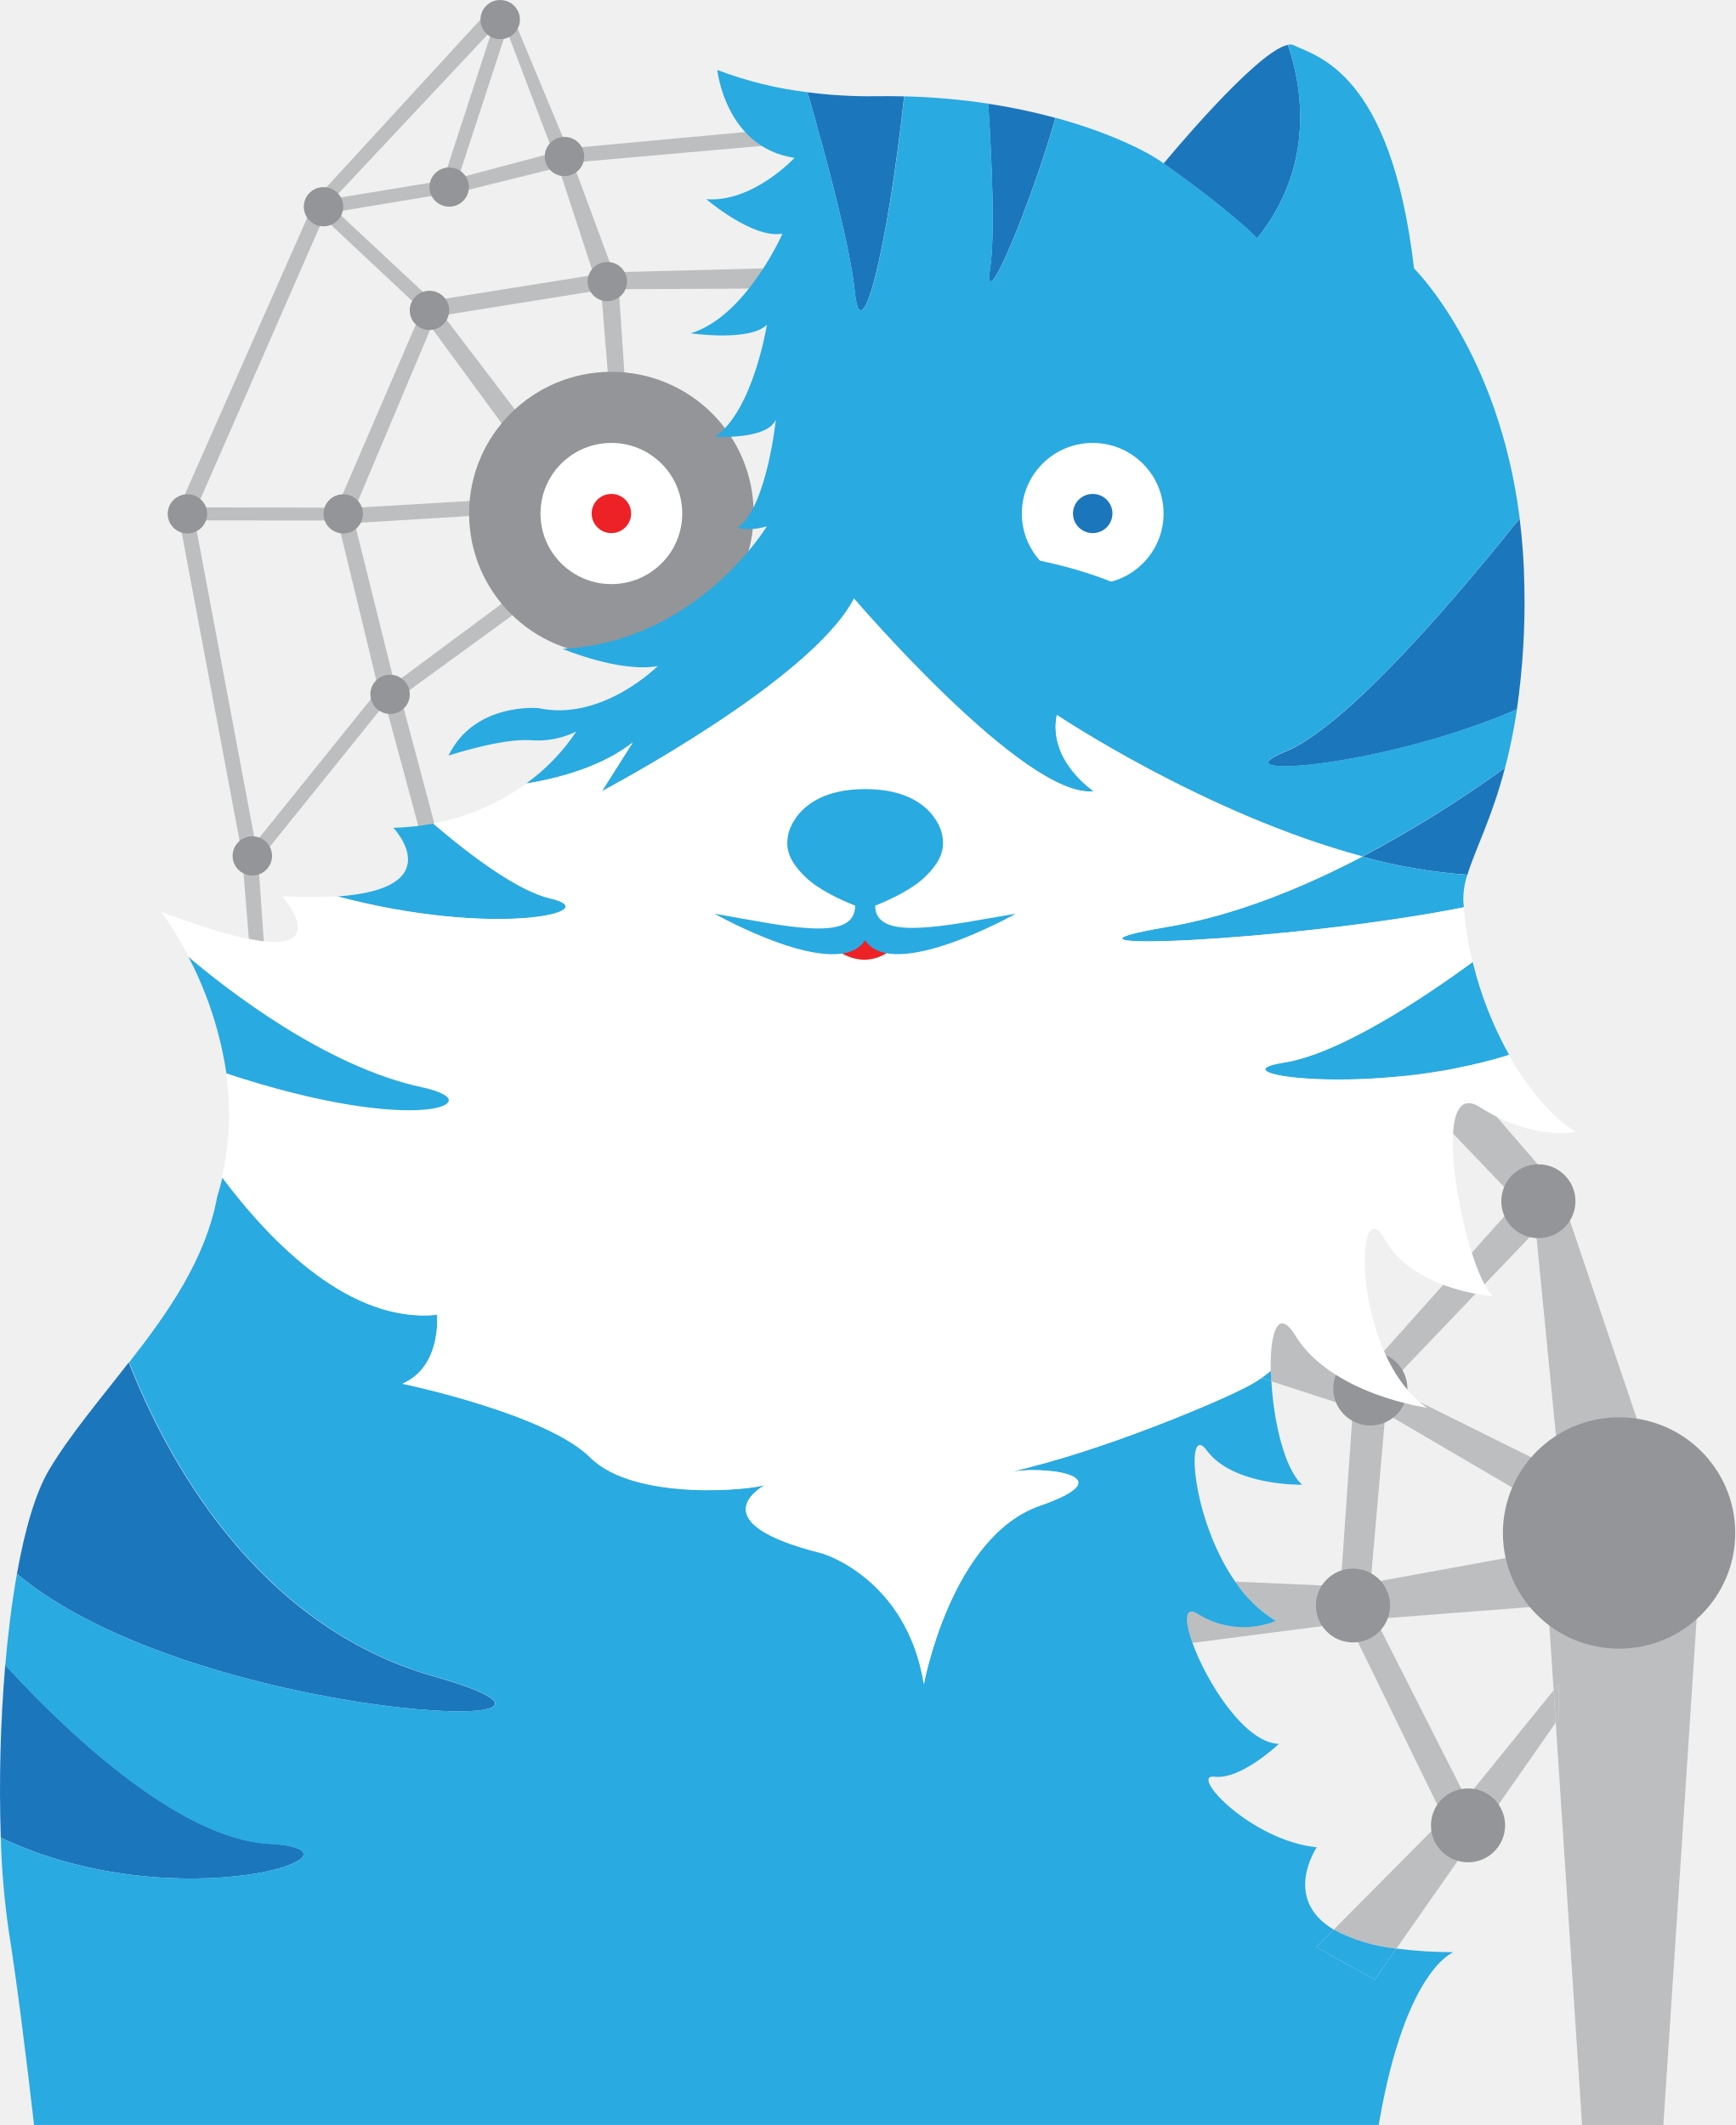
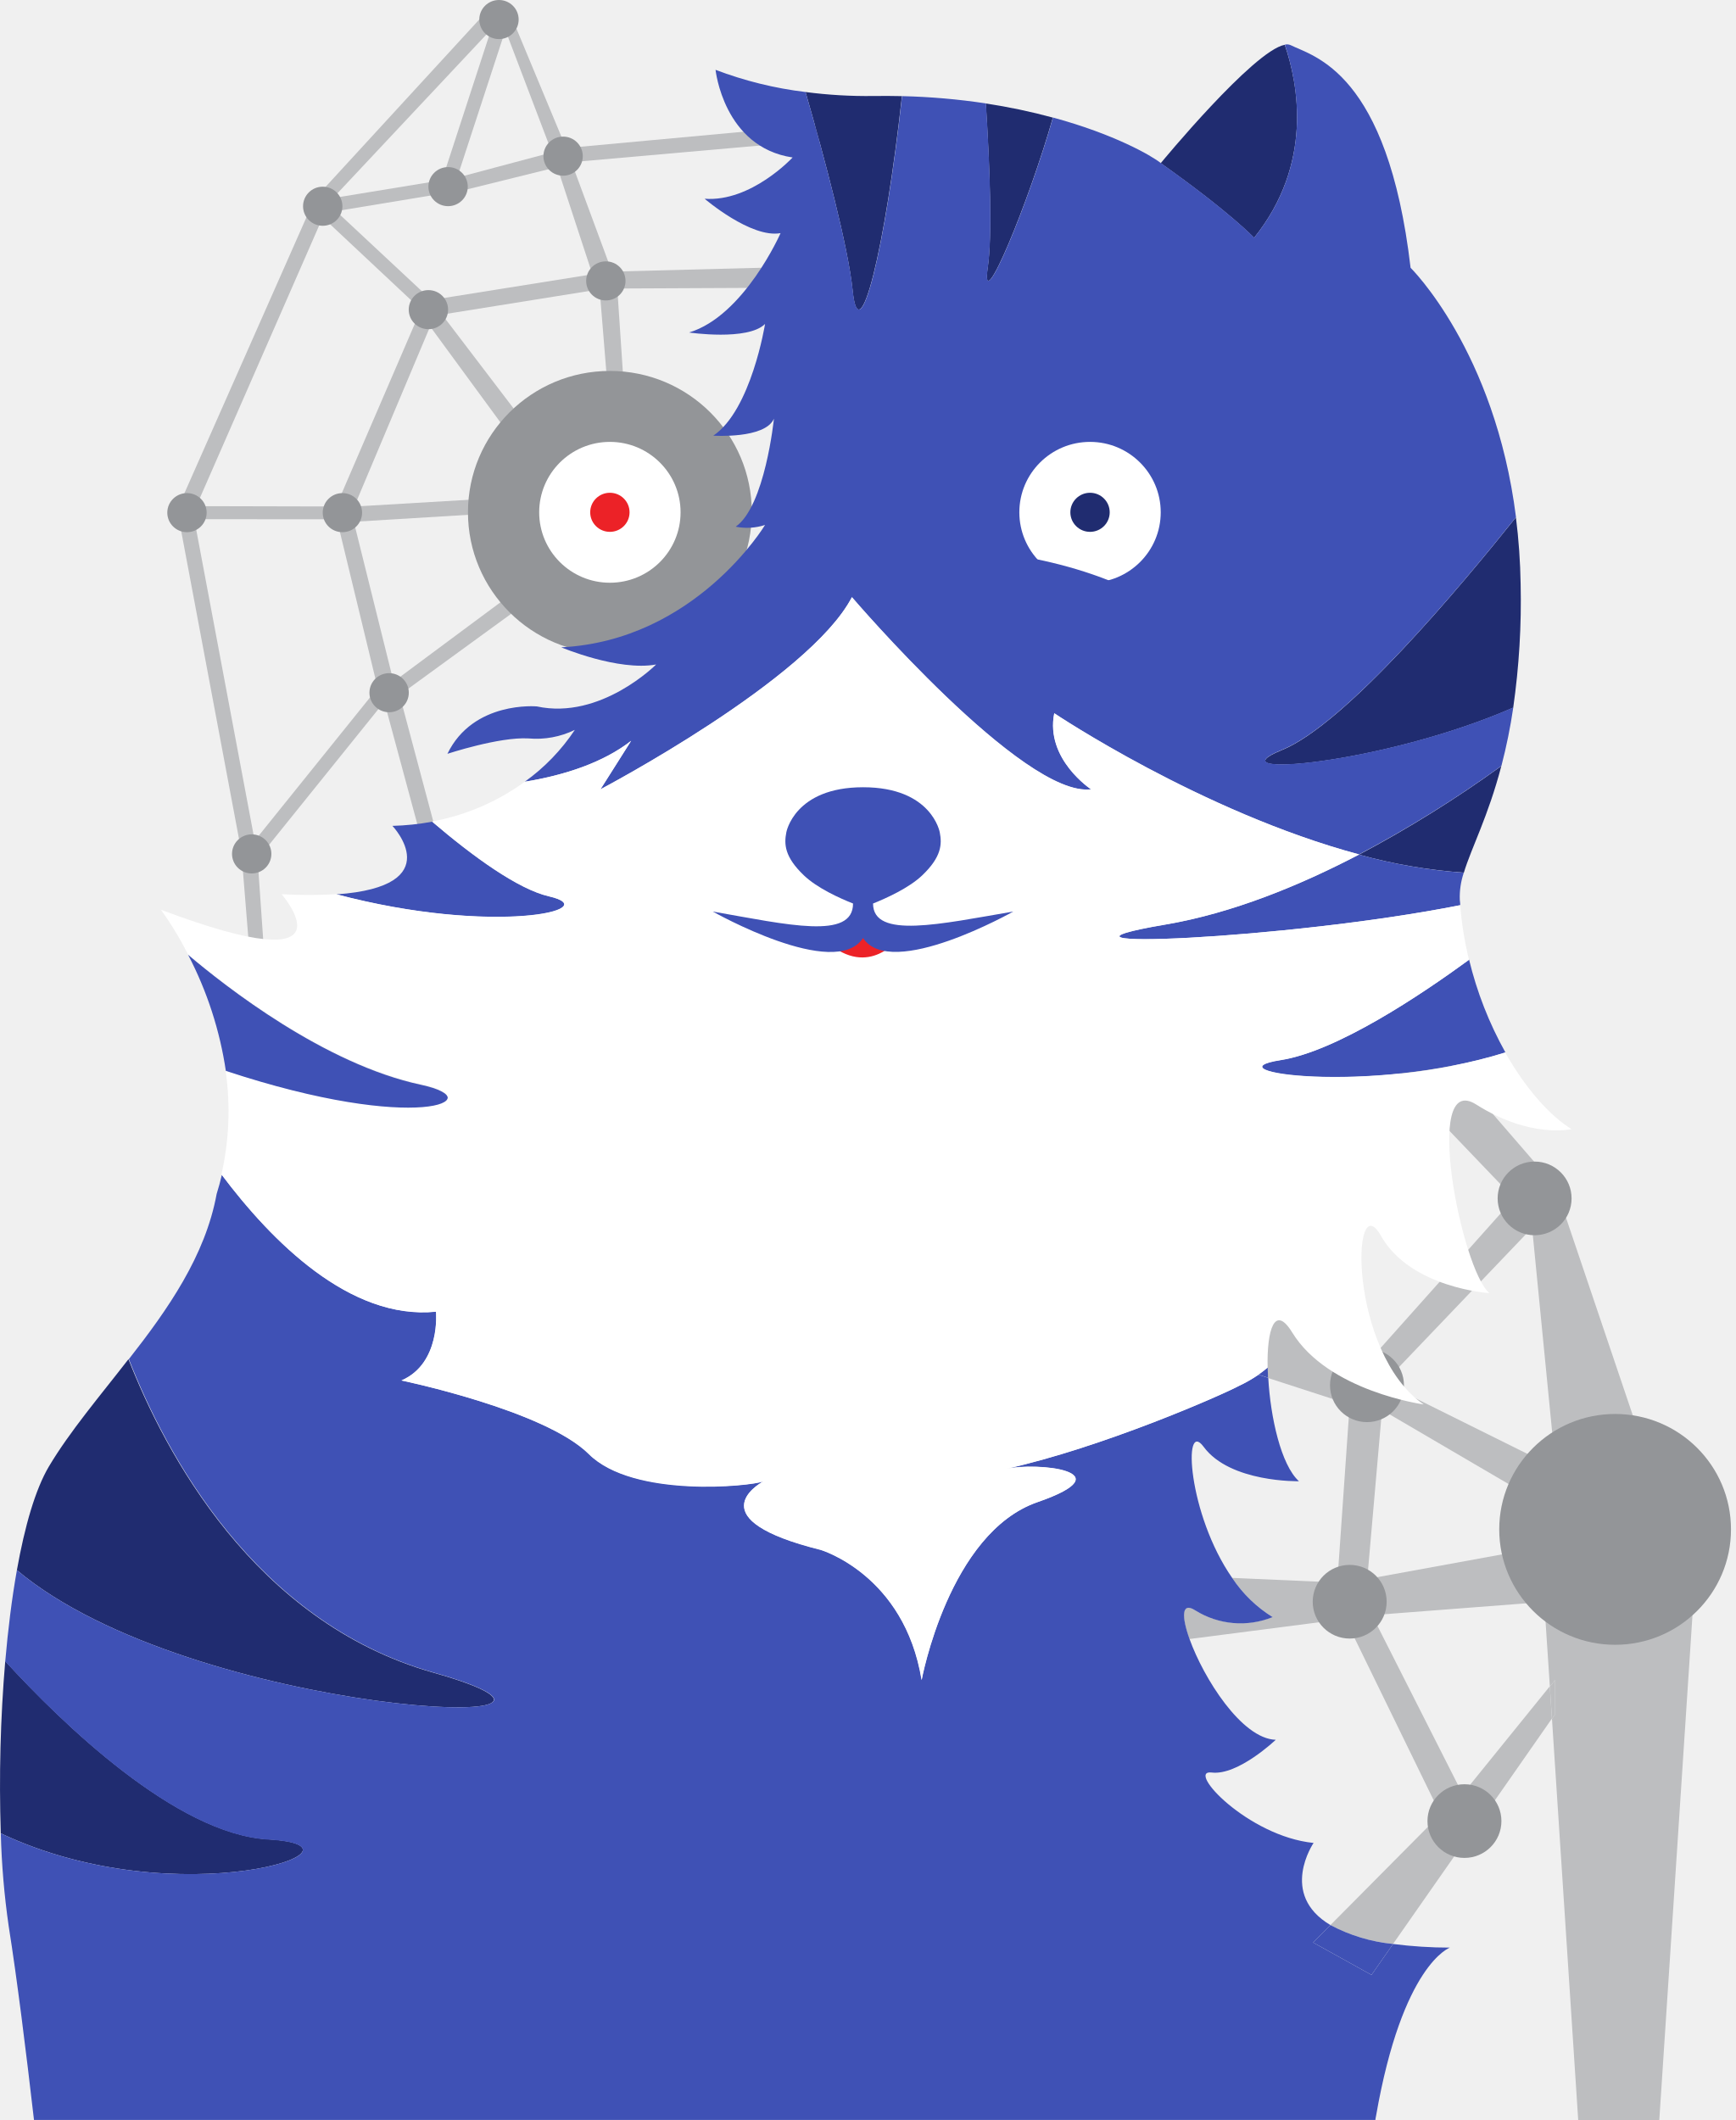
- <svg xmlns="http://www.w3.org/2000/svg" id="Layer_1" data-name="Layer 1" viewBox="0 0 261.26 320">
+ <svg xmlns="http://www.w3.org/2000/svg" width="262" height="320" viewBox="0 0 262 320" fill="none">
+   <g clip-path="url(#clip0)">
+     <path d="M38 147.94L40.13 147.67L38.88 129.67L58 105.93L66.37 136.93L68.6 136L60.31 104.91L82 89.12L80.24 87.42L59.4 102.9L53.4 78.76L74.4 77.48V75.22L53.47 76.46L64.92 49.28L78 67.13L80 64.91L66.72 47.48L90.5 43.67L92 62.06H94.4L93.17 43.55L123.08 43.41L120.41 40.27L92.36 41L86.25 24.48L123.73 21.17L124.26 18.77L85.45 22.35L77.09 2.26L73.69 1.47L47.49 30L26.74 76.92L36.42 128.47L38 147.94ZM37.11 129.94L38.11 128.49L38.23 129.33L37.11 129.94ZM84.11 25.24L89.41 41.4L66.25 45.1L66 44.74L65.6 45.2H65.01L50.73 31.87L66.84 29.21L68.35 29.65L69.07 28.94L84.13 25.21L84.11 25.24ZM83.3 23L69 26.81L76.28 4.54L83.3 23ZM74.13 4.44L66.71 27.2L50.25 29.9L74.13 4.44ZM48.71 32.81L62.91 46.12L63.38 47.12L62.79 48.45L50.72 76.45L29.63 76.4L48.71 32.81ZM50.84 78.38L57 103.84L38.44 126.9L29.32 78.37L50.84 78.38Z" fill="#BDBEC0" />
+     <path d="M191.39 208L203.71 212L201.84 238.87L185.96 238.17C187.545 240.547 189.621 242.556 192.05 244.06C190.165 244.823 188.126 245.13 186.1 244.956C184.074 244.782 182.118 244.133 180.39 243.06C178.28 241.69 178.28 243.97 179.52 247.4L200.73 244.66L203.11 244.52L217.41 273.84L200.8 290.58C203.733 292.139 206.944 293.107 210.25 293.43L221.63 277.14L223.07 275.41L234.23 259.41L233.91 254.54L220.75 270.8L207.08 243.8L233.08 241.8L232.75 236.8L231.75 233.7L206.36 238.34L208.59 212.82L233.59 227.46L237.23 221L235.23 221.31L248.23 218.93L235.46 181.15L233.46 181.72L231.68 180.11L233.47 177.57L215.47 156.76L211 162.58L228.52 180.89L205.22 207L195.76 186.42L177.91 203.51L189.91 207.45C190.402 207.12 190.873 206.759 191.32 206.37C191.34 206.91 191.36 207.43 191.39 208ZM231.24 185.32L234.8 221.57L208.9 208.71L231.24 185.32Z" fill="#BDBEC0" />
+     <path d="M233.08 241.87L233.92 254.58L234.72 253.59V258.76L234.24 259.45L238.2 320H250.44L256.3 230.85H232.36L232.76 236.88L234.37 241.77L233.08 241.87Z" fill="#BDBEC0" />
+     <path d="M75.31 5.9C76.95 5.9 78.28 4.579 78.28 2.95C78.28 1.321 76.95 0 75.31 0C73.67 0 72.34 1.321 72.34 2.95C72.34 4.579 73.67 5.9 75.31 5.9Z" fill="#939598" />
+     <path d="M48.71 34.08C50.35 34.08 51.68 32.759 51.68 31.13C51.68 29.501 50.35 28.18 48.71 28.18C47.07 28.18 45.74 29.501 45.74 31.13C45.74 32.759 47.07 34.08 48.71 34.08Z" fill="#939598" />
+     <path d="M67.63 31.12C69.27 31.12 70.6 29.799 70.6 28.17C70.6 26.541 69.27 25.22 67.63 25.22C65.99 25.22 64.66 26.541 64.66 28.17C64.66 29.799 65.99 31.12 67.63 31.12Z" fill="#939598" />
+     <path d="M84.99 26.52C86.63 26.52 87.96 25.199 87.96 23.57C87.96 21.941 86.63 20.62 84.99 20.62C83.35 20.62 82.02 21.941 82.02 23.57C82.02 25.199 83.35 26.52 84.99 26.52Z" fill="#939598" />
+     <path d="M91.44 45.35C93.08 45.35 94.41 44.029 94.41 42.4C94.41 40.771 93.08 39.45 91.44 39.45C89.8 39.45 88.47 40.771 88.47 42.4C88.47 44.029 89.8 45.35 91.44 45.35Z" fill="#939598" />
+     <path d="M64.66 49.69C66.3 49.69 67.63 48.369 67.63 46.74C67.63 45.111 66.3 43.79 64.66 43.79C63.02 43.79 61.69 45.111 61.69 46.74C61.69 48.369 63.02 49.69 64.66 49.69Z" fill="#939598" />
+     <path d="M51.68 80.33C53.32 80.33 54.65 79.009 54.65 77.38C54.65 75.751 53.32 74.43 51.68 74.43C50.04 74.43 48.71 75.751 48.71 77.38C48.71 79.009 50.04 80.33 51.68 80.33Z" fill="#939598" />
+     <path d="M58.73 107.51C60.37 107.51 61.7 106.189 61.7 104.56C61.7 102.931 60.37 101.61 58.73 101.61C57.09 101.61 55.76 102.931 55.76 104.56C55.76 106.189 57.09 107.51 58.73 107.51Z" fill="#939598" />
+     <path d="M37.99 131.84C39.63 131.84 40.96 130.519 40.96 128.89C40.96 127.261 39.63 125.94 37.99 125.94C36.35 125.94 35.02 127.261 35.02 128.89C35.02 130.519 36.35 131.84 37.99 131.84Z" fill="#939598" />
+     <path d="M28.22 80.33C29.86 80.33 31.19 79.009 31.19 77.38C31.19 75.751 29.86 74.43 28.22 74.43C26.58 74.43 25.25 75.751 25.25 77.38C25.25 79.009 26.58 80.33 28.22 80.33Z" fill="#939598" />
+     <path d="M243.77 248.27C253.429 248.27 261.26 240.471 261.26 230.85C261.26 221.229 253.429 213.43 243.77 213.43C234.111 213.43 226.28 221.229 226.28 230.85C226.28 240.471 234.111 248.27 243.77 248.27Z" fill="#939598" />
+     <path d="M231.62 186.45C234.702 186.45 237.2 183.961 237.2 180.89C237.2 177.819 234.702 175.33 231.62 175.33C228.538 175.33 226.04 177.819 226.04 180.89C226.04 183.961 228.538 186.45 231.62 186.45Z" fill="#939598" />
+     <path d="M206.32 214.66C209.402 214.66 211.9 212.171 211.9 209.1C211.9 206.029 209.402 203.54 206.32 203.54C203.238 203.54 200.74 206.029 200.74 209.1C200.74 212.171 203.238 214.66 206.32 214.66Z" fill="#939598" />
+     <path d="M203.71 247.33C206.792 247.33 209.29 244.841 209.29 241.77C209.29 238.699 206.792 236.21 203.71 236.21C200.628 236.21 198.13 238.699 198.13 241.77C198.13 244.841 200.628 247.33 203.71 247.33Z" fill="#939598" />
+     <path d="M221.03 280.44C224.112 280.44 226.61 277.951 226.61 274.88C226.61 271.809 224.112 269.32 221.03 269.32C217.948 269.32 215.45 271.809 215.45 274.88C215.45 277.951 217.948 280.44 221.03 280.44Z" fill="#939598" />
+     <path d="M92.05 98.67C103.88 98.67 113.47 89.116 113.47 77.33C113.47 65.544 103.88 55.99 92.05 55.99C80.22 55.99 70.63 65.544 70.63 77.33C70.63 89.116 80.22 98.67 92.05 98.67Z" fill="#939598" />
+     <path d="M234.72 253.59L233.92 254.58L234.24 259.45L234.72 258.76V253.59Z" fill="#BDBEC0" />
+     <path d="M0.12 276.73C-0.163 268.058 0.061 259.376 0.79 250.73C9.32 260.04 26.56 276.83 40.5 277.63C58.3 278.7 27 289.45 0.12 276.73Z" fill="#202C70" />
+     <path d="M2.55 237C3.73 230.39 5.33 224.81 7.39 221.34C10.55 216.04 15.06 210.75 19.39 205.16C24.86 219.16 38.3 244.8 65.39 252.47C99.54 262.14 29 259.22 2.55 237Z" fill="#202C70" />
+     <path d="M226.6 115.62C224.6 123.26 222.08 127.96 220.94 131.72C215.589 131.346 210.289 130.435 205.12 129C212.583 125.045 219.76 120.574 226.6 115.62V115.62Z" fill="#202C70" />
+     <path d="M228.39 106.82C208.8 115.38 182.75 117.58 193.45 113.23C203.15 109.29 220.45 88.53 228.8 78.09C229.221 81.424 229.458 84.779 229.51 88.14C229.653 94.387 229.278 100.635 228.39 106.82V106.82Z" fill="#202C70" />
+     <path d="M136.13 14.51C133.61 37.51 129.64 53.64 128.68 43.77C128 37.22 124.5 24 121.58 13.89C124.991 14.337 128.43 14.537 131.87 14.49C133.32 14.47 134.75 14.48 136.13 14.51Z" fill="#202C70" />
+     <path d="M158.91 17.75C155.35 30.32 147.91 48.4 149.07 40.44C149.79 35.58 149.39 25.09 148.79 15.62C152.202 16.134 155.581 16.845 158.91 17.75V17.75Z" fill="#202C70" />
+     <path d="M189.28 35.9C189.28 35.9 185.81 32.16 175.19 24.63C175.19 24.63 189.19 7.63 193.91 6.76C195.95 12.71 198.23 24.74 189.28 35.9Z" fill="#202C70" />
+     <path d="M191.33 206.4C190.883 206.789 190.412 207.15 189.92 207.48L191.39 207.96C191.36 207.43 191.34 206.91 191.33 206.4Z" fill="#3F51B5" />
+     <path d="M198.19 293.21L207 298.1L210.26 293.43C206.954 293.107 203.743 292.139 200.81 290.58L198.19 293.21Z" fill="#3F51B5" />
+     <path d="M63.57 163.75C48.99 160.64 34.07 148.94 28.39 144.12C31.264 149.63 33.194 155.582 34.1 161.73C63.22 171.4 74.39 166.07 63.57 163.75Z" fill="#3F51B5" />
+     <path d="M50.78 135C74.52 141.29 91.58 137.32 82.87 135.31C78.18 134.24 71.39 129.31 65.23 124.03C63.249 124.396 61.243 124.606 59.23 124.66C59.23 124.66 67.92 133.79 50.78 135Z" fill="#3F51B5" />
+     <path d="M193.29 160C182.17 161.74 206.64 165.29 227.21 158.85C224.753 154.455 222.909 149.745 221.73 144.85C214.43 150.21 201.73 158.71 193.29 160Z" fill="#3F51B5" />
+     <path d="M220.4 136.63C220.4 136.37 220.35 136.1 220.33 135.84C220.277 134.445 220.481 133.052 220.93 131.73C215.582 131.352 210.285 130.437 205.12 129C196.12 133.69 186 137.84 175.93 139.56C152.28 143.57 194.35 141.82 220.4 136.63Z" fill="#3F51B5" />
+     <path d="M79.76 111.46C82.167 111.677 84.588 111.23 86.76 110.17C84.736 113.217 82.175 115.871 79.2 118C85.32 117 91.09 115.06 95.27 111.81L90.64 119.13C90.64 119.13 122.11 102.58 128.59 90.13C128.59 90.13 154.51 120.46 164.69 119.13C164.69 119.13 157.75 114.57 159.13 107.65C159.13 107.65 181.34 122.57 205.13 128.96C212.592 125.011 219.769 120.547 226.61 115.6C227.369 112.699 227.966 109.757 228.4 106.79C208.81 115.35 182.76 117.55 193.46 113.2C203.16 109.26 220.46 88.5 228.81 78.06C225.63 52.91 212.9 40.42 212.9 40.42C209.43 10.76 198.26 8.54 194.79 6.81C194.516 6.69 194.21 6.666 193.92 6.74C195.92 12.74 198.24 24.74 189.29 35.88C189.29 35.88 185.82 32.14 175.2 24.61C173.79 23.49 168.2 20.26 158.93 17.74C155.37 30.31 147.93 48.39 149.09 40.43C149.81 35.57 149.41 25.08 148.81 15.61C144.618 14.976 140.389 14.608 136.15 14.51C133.63 37.51 129.66 53.64 128.7 43.77C128 37.22 124.5 24 121.58 13.89C116.934 13.33 112.374 12.205 108 10.54C108 10.54 109.21 22.22 119.63 23.77C119.63 23.77 113.38 30.52 106.35 30C106.35 30 113.35 36 117.81 35.19C117.81 35.19 112.34 47.65 104.01 50.19C104.01 50.19 112.86 51.49 115.47 48.9C115.47 48.9 113.39 61.9 107.66 65.76C107.66 65.76 115.47 66.28 116.81 63.2C116.81 63.2 115.47 76.4 111.04 79.5C112.514 79.796 114.04 79.706 115.47 79.24C115.47 79.24 105 96.67 84.71 97.71C84.71 97.71 93.3 101.34 99.03 100.3C99.03 100.3 90.67 108.71 81.03 106.63C81.03 106.63 71.43 105.74 67.53 113.78C67.53 113.79 75.34 111.2 79.76 111.46Z" fill="#3F51B5" />
+     <path d="M210.26 293.43L207 298.1L198.19 293.21L200.81 290.58C192.96 285.93 198.26 278.18 198.26 278.18C188.34 277.18 178.91 267.06 182.88 267.55C186.85 268.04 192.55 262.61 192.55 262.61C187.39 262.45 181.65 253.27 179.55 247.43C178.31 244 178.31 241.71 180.42 243.09C182.148 244.163 184.104 244.812 186.13 244.986C188.157 245.16 190.195 244.853 192.08 244.09C189.652 242.586 187.575 240.577 185.99 238.2C179.28 228.57 178.48 214.03 181.67 218.39C185.67 223.82 196.05 223.58 196.05 223.58C193.34 221.12 191.75 213.92 191.42 207.98L189.95 207.5C189.046 208.107 188.101 208.648 187.12 209.12C184.3 210.63 166.41 218.47 151.77 221.72C156.47 220.62 170 222.09 156.61 226.72C143.22 231.35 139.12 253.57 139.12 253.57C136.52 237.63 123.87 233.92 123.87 233.92C105.48 229.34 114.32 224.09 115.24 223.58C113.31 224.34 95.5 226.04 88.9 219.47C82.3 212.9 60.6 208.36 60.6 208.36C66.6 205.77 65.81 197.98 65.81 197.98C52.81 199.3 40.96 187.33 33.48 177.35C33.26 178.3 33 179.26 32.7 180.21C30.99 189.56 25.35 197.62 19.45 205.15C24.92 219.15 38.36 244.79 65.45 252.46C99.54 262.14 29 259.22 2.55 237C1.79 241.26 1.21 245.95 0.79 250.78C9.32 260.09 26.56 276.88 40.5 277.68C58.3 278.68 26.97 289.45 0.12 276.73C0.242 281.416 0.64 286.091 1.31 290.73C2.58 298.73 3.94 309.68 5.13 319.99H207.59C207.59 319.81 207.65 319.62 207.68 319.43C211.68 296.43 218.84 293.98 218.84 293.98C215.971 293.979 213.105 293.796 210.26 293.43V293.43Z" fill="#3F51B5" />
+     <path d="M92.05 87.96C97.943 87.96 102.72 83.201 102.72 77.33C102.72 71.459 97.943 66.7 92.05 66.7C86.157 66.7 81.38 71.459 81.38 77.33C81.38 83.201 86.157 87.96 92.05 87.96Z" fill="white" />
+     <path d="M164.52 87.96C170.413 87.96 175.19 83.201 175.19 77.33C175.19 71.459 170.413 66.7 164.52 66.7C158.627 66.7 153.85 71.459 153.85 77.33C153.85 83.201 158.627 87.96 164.52 87.96Z" fill="white" />
+     <path d="M222.81 166.72C231 171.91 237.19 170.43 237.19 170.43C233.95 168.43 230.29 164.37 227.19 158.88C206.62 165.32 182.19 161.77 193.27 160.03C201.72 158.71 214.42 150.21 221.72 144.88C221.056 142.17 220.611 139.411 220.39 136.63C194.34 141.82 152.27 143.57 175.92 139.54C185.99 137.83 196.14 133.68 205.11 128.98C181.34 122.59 159.11 107.67 159.11 107.67C157.73 114.59 164.67 119.15 164.67 119.15C154.48 120.48 128.57 90.15 128.57 90.15C122.09 102.61 90.62 119.15 90.62 119.15L95.25 111.83C91.09 115.08 85.32 117 79.2 118C75.044 121.028 70.259 123.079 65.2 124C71.36 129.24 78.2 134.2 82.84 135.28C91.55 137.28 74.5 141.28 50.75 134.97C48.002 135.129 45.248 135.129 42.5 134.97C42.5 134.97 54.5 148.72 24.28 137.31C25.809 139.429 27.167 141.666 28.34 144V144C34.03 148.83 48.94 160.52 63.52 163.63C74.34 165.94 63.17 171.27 34.05 161.63C34.803 166.834 34.59 172.133 33.42 177.26C41 187.33 52.79 199.3 65.8 198C65.8 198 66.54 205.78 60.59 208.38C60.59 208.38 82.17 212.83 88.87 219.5C95.57 226.17 113.28 224.37 115.21 223.61C114.29 224.12 105.45 229.37 123.84 233.95C123.84 233.95 136.49 237.66 139.09 253.6C139.09 253.6 143.18 231.4 156.58 226.75C169.98 222.1 156.44 220.63 151.74 221.75C166.38 218.5 184.27 210.66 187.09 209.15C188.614 208.439 190.037 207.527 191.32 206.44C191.2 200.7 192.39 196.82 195.03 201.12C200.48 210.02 214.87 211.99 214.87 211.99C203.46 204.09 203.96 178.63 208.43 186.54C212.9 194.45 224.8 195.19 224.8 195.19C220.58 191.68 214.63 161.53 222.81 166.72Z" fill="white" />
+     <path d="M142.83 82.85C142.83 82.85 158.02 82.8 171.21 89.32C184.4 95.84 158.88 101.6 158.88 101.6L142.83 82.85Z" fill="#3F51B5" />
+     <path d="M164.52 80.28C166.16 80.28 167.49 78.959 167.49 77.33C167.49 75.701 166.16 74.38 164.52 74.38C162.88 74.38 161.55 75.701 161.55 77.33C161.55 78.959 162.88 80.28 164.52 80.28Z" fill="#202C70" />
+     <path d="M92.05 80.28C93.69 80.28 95.02 78.959 95.02 77.33C95.02 75.701 93.69 74.38 92.05 74.38C90.41 74.38 89.08 75.701 89.08 77.33C89.08 78.959 90.41 80.28 92.05 80.28Z" fill="#EC2227" />
+     <path d="M124.76 142.13L130.15 137.51L135.74 141.51C135.74 141.51 131.21 147.85 124.76 142.13Z" fill="#EC2227" />
+     <path d="M141.84 125.64C142.19 127.43 142.11 129.34 139.19 132.13C137.19 134.04 133.74 135.59 131.77 136.38C131.77 141.79 141.97 139.46 152.94 137.59C152.94 137.59 134.47 148.02 130.26 141.59C126.05 148.05 107.58 137.59 107.58 137.59C118.95 139.59 128.75 141.9 128.75 136.38C126.75 135.59 123.32 134.04 121.33 132.13C118.41 129.34 118.33 127.43 118.68 125.64C118.68 125.64 119.89 118.83 130.27 118.83C140.65 118.83 141.84 125.64 141.84 125.64Z" fill="#3F51B5" />
+   </g>
  <defs>
-     <style>.cls-1{fill:#bdbec0;}.cls-2{fill:#939598;}.cls-3{fill:#1c76bc;}.cls-4{fill:none;}.cls-5{fill:#29aae1;}.cls-6{fill:#fff;}.cls-7{fill:#ec2227;}</style>
+     <clipPath id="clip0">
+       <rect width="261.26" height="320" fill="white" />
+     </clipPath>
  </defs>
-   <path class="cls-1" d="M38,147.94l2.13-.27-1.25-18L58,105.93l8.37,31,2.23-.93-8.29-31.09L82,89.12l-1.76-1.7L59.4,102.9l-6-24.14,21-1.28V75.22L53.47,76.46,64.92,49.28,78,67.13,80,64.91,66.72,47.48,90.5,43.67,92,62.06H94.4L93.17,43.55l29.91-.14-2.67-3.14L92.36,41,86.25,24.48l37.48-3.31.53-2.4L85.45,22.35,77.09,2.26l-3.4-.79L47.49,30,26.74,76.92l9.68,51.55Zm-.89-18,1-1.45.12.84Zm47-104.7,5.3,16.16L66.25,45.1,66,44.74l-.4.46-.59,0L50.73,31.87l16.11-2.66,1.51.44.72-.71,15.06-3.73ZM83.3,23,69,26.81,76.28,4.54ZM74.13,4.44,66.71,27.2,50.25,29.9ZM48.71,32.81l14.2,13.31.47,1-.59,1.33-12.07,28L29.63,76.4Zm2.13,45.57L57,103.84,38.44,126.9,29.32,78.37Z" transform="translate(0 0)" />
-   <path class="cls-1" d="M191.39,208l12.32,4-1.87,26.87-15.88-.7a19.94,19.94,0,0,0,6.09,5.89,12.92,12.92,0,0,1-11.66-1c-2.11-1.37-2.11.91-.87,4.34l21.21-2.74,2.38-.14,14.3,29.32L200.8,290.58a25.41,25.41,0,0,0,9.45,2.85l11.38-16.29,1.44-1.73,11.16-16-.32-4.87-13.16,16.26-13.67-27,26-2-.33-5-1-3.1-25.39,4.64,2.23-25.52,25,14.64,3.64-6.46-2,.31,13-2.38-12.77-37.78-2,.57-1.78-1.61,1.79-2.54-18-20.81L211,162.58l17.52,18.31L205.22,207l-9.46-20.58-17.85,17.09,12,3.94a14.15,14.15,0,0,0,1.41-1.08C191.34,206.91,191.36,207.43,191.39,208Zm39.85-22.68,3.56,36.25-25.9-12.86Z" transform="translate(0 0)" />
-   <polygon class="cls-1" points="233.08 241.87 233.92 254.58 234.72 253.59 234.72 258.76 234.24 259.45 238.2 320 250.44 320 256.3 230.85 232.36 230.85 232.76 236.88 234.37 241.77 233.08 241.87" />
-   <ellipse class="cls-2" cx="75.31" cy="2.95" rx="2.97" ry="2.95" />
-   <ellipse class="cls-2" cx="48.71" cy="31.13" rx="2.97" ry="2.95" />
-   <ellipse class="cls-2" cx="67.63" cy="28.17" rx="2.97" ry="2.95" />
-   <ellipse class="cls-2" cx="84.99" cy="23.57" rx="2.97" ry="2.95" />
-   <ellipse class="cls-2" cx="91.44" cy="42.4" rx="2.97" ry="2.95" />
-   <ellipse class="cls-2" cx="64.66" cy="46.74" rx="2.97" ry="2.95" />
-   <ellipse class="cls-2" cx="51.68" cy="77.38" rx="2.97" ry="2.95" />
-   <ellipse class="cls-2" cx="58.73" cy="104.56" rx="2.97" ry="2.95" />
-   <ellipse class="cls-2" cx="37.99" cy="128.89" rx="2.97" ry="2.95" />
-   <ellipse class="cls-2" cx="28.22" cy="77.38" rx="2.97" ry="2.95" />
-   <ellipse class="cls-2" cx="243.77" cy="230.85" rx="17.49" ry="17.42" />
-   <ellipse class="cls-2" cx="231.62" cy="180.89" rx="5.58" ry="5.56" />
-   <ellipse class="cls-2" cx="206.32" cy="209.1" rx="5.58" ry="5.56" />
-   <ellipse class="cls-2" cx="203.71" cy="241.77" rx="5.58" ry="5.56" />
-   <ellipse class="cls-2" cx="221.03" cy="274.88" rx="5.58" ry="5.56" />
-   <ellipse class="cls-2" cx="92.05" cy="77.33" rx="21.42" ry="21.34" />
-   <polygon class="cls-1" points="234.72 253.59 233.92 254.58 234.24 259.45 234.72 258.76 234.72 253.59" />
-   <path class="cls-3" d="M.12,276.73a222.93,222.93,0,0,1,.67-26c8.53,9.31,25.77,26.1,39.71,26.9C58.3,278.7,27,289.45.12,276.73Z" transform="translate(0 0)" />
-   <path class="cls-3" d="M2.55,237c1.18-6.61,2.78-12.19,4.84-15.66,3.16-5.3,7.67-10.59,12-16.18,5.47,14,18.91,39.64,46,47.31C99.54,262.14,29,259.22,2.55,237Z" transform="translate(0 0)" />
-   <path class="cls-3" d="M226.6,115.62c-2,7.64-4.52,12.34-5.66,16.1A80,80,0,0,1,205.12,129,181.56,181.56,0,0,0,226.6,115.62Z" transform="translate(0 0)" />
-   <path class="cls-3" d="M228.39,106.82c-19.59,8.56-45.64,10.76-34.94,6.41,9.7-3.94,27-24.7,35.35-35.14a91.61,91.61,0,0,1,.71,10.05A113.22,113.22,0,0,1,228.39,106.82Z" transform="translate(0 0)" />
-   <path class="cls-3" d="M136.13,14.51c-2.52,23-6.49,39.13-7.45,29.26C128,37.22,124.5,24,121.58,13.89a71.69,71.69,0,0,0,10.29.6C133.32,14.47,134.75,14.48,136.13,14.51Z" transform="translate(0 0)" />
-   <path class="cls-3" d="M158.91,17.75c-3.56,12.57-11,30.65-9.84,22.69.72-4.86.32-15.35-.28-24.82A89.45,89.45,0,0,1,158.91,17.75Z" transform="translate(0 0)" />
-   <path class="cls-3" d="M189.28,35.9s-3.47-3.74-14.09-11.27c0,0,14-17,18.72-17.87C195.95,12.71,198.23,24.74,189.28,35.9Z" transform="translate(0 0)" />
-   <polygon class="cls-4" points="57.02 103.83 50.84 78.38 29.32 78.38 38.44 126.9 57.02 103.83" />
-   <polygon class="cls-4" points="74.13 4.44 50.25 29.9 66.71 27.2 74.13 4.44" />
-   <polygon class="cls-4" points="62.79 48.43 63.38 47.1 62.91 46.12 48.71 32.81 29.63 76.4 50.72 76.46 62.79 48.43" />
-   <polygon class="cls-4" points="68.35 29.66 66.84 29.21 50.73 31.87 65.02 45.25 65.61 45.2 66.01 44.74 66.25 45.1 89.43 41.38 84.14 25.22 84.14 25.22 69.07 28.95 68.35 29.66" />
-   <polygon class="cls-4" points="37.1 129.92 38.26 129.31 38.14 128.47 37.1 129.92" />
-   <polygon class="cls-4" points="83.3 22.98 76.28 4.54 69.02 26.81 83.3 22.98" />
-   <polygon class="cls-4" points="234.37 241.77 232.76 236.88 233.08 241.87 234.37 241.77" />
-   <polygon class="cls-4" points="234.72 253.59 233.92 254.58 234.24 259.45 234.72 258.76 234.72 253.59" />
-   <path class="cls-4" d="M223.07,275.41l-1.44,1.73-11.38,16.29a67.41,67.41,0,0,0,8.59.56s-7.2,2.47-11.16,25.45c0,.18-.06.37-.09.56H238.2l-4-60.55Z" transform="translate(0 0)" />
-   <path class="cls-4" d="M203.11,244.55l-2.38.14-21.21,2.74c2.12,5.84,7.86,15,13,15.18,0,0-5.7,5.43-9.67,4.94s5.46,9.64,15.38,10.63c0,0-5.31,7.75,2.55,12.4l16.61-16.71Z" transform="translate(0 0)" />
-   <polygon class="cls-4" points="207.09 243.88 220.76 270.84 233.92 254.58 233.08 241.87 207.09 243.88" />
-   <polygon class="cls-4" points="231.25 185.28 208.9 208.68 234.8 221.54 231.25 185.28" />
-   <path class="cls-4" d="M203.71,212l-12.32-4c.33,5.93,1.92,13.13,4.63,15.6,0,0-10.42.24-14.38-5.19-3.19-4.36-2.38,10.18,4.32,19.81l15.88.7Z" transform="translate(0 0)" />
-   <path class="cls-5" d="M191.33,206.4a14.15,14.15,0,0,1-1.41,1.08l1.47.48C191.36,207.43,191.34,206.91,191.33,206.4Z" transform="translate(0 0)" />
-   <path class="cls-5" d="M198.19,293.21,207,298.1l3.26-4.67a25.41,25.41,0,0,1-9.45-2.85Z" transform="translate(0 0)" />
-   <path class="cls-5" d="M63.57,163.75c-14.58-3.11-29.5-14.81-35.18-19.63a55.59,55.59,0,0,1,5.71,17.61C63.22,171.4,74.39,166.07,63.57,163.75Z" transform="translate(0 0)" />
-   <path class="cls-5" d="M50.78,135c23.74,6.29,40.8,2.32,32.09.31-4.69-1.07-11.48-6-17.64-11.28h0a38.74,38.74,0,0,1-6,.63S67.92,133.79,50.78,135Z" transform="translate(0 0)" />
-   <path class="cls-5" d="M193.29,160c-11.12,1.74,13.35,5.29,33.92-1.15a55.13,55.13,0,0,1-5.48-14C214.43,150.21,201.73,158.71,193.29,160Z" transform="translate(0 0)" />
-   <path class="cls-5" d="M220.4,136.63c0-.26-.05-.53-.07-.79a11.44,11.44,0,0,1,.6-4.11A80,80,0,0,1,205.12,129c-9,4.69-19.12,8.84-29.19,10.56C152.28,143.57,194.35,141.82,220.4,136.63Z" transform="translate(0 0)" />
-   <path class="cls-5" d="M79.76,111.46a13.25,13.25,0,0,0,7-1.29A30.12,30.12,0,0,1,79.2,118c6.12-1,11.89-2.94,16.07-6.19l-4.63,7.32s31.47-16.55,37.95-29c0,0,25.92,30.33,36.1,29,0,0-6.94-4.56-5.56-11.48,0,0,22.21,14.92,46,21.31a181.57,181.57,0,0,0,21.48-13.36,81.36,81.36,0,0,0,1.79-8.81c-19.59,8.56-45.64,10.76-34.94,6.41,9.7-3.94,27-24.7,35.35-35.14-3.18-25.15-15.91-37.64-15.91-37.64-3.47-29.66-14.64-31.88-18.11-33.61a1.34,1.34,0,0,0-.87-.07c2,6,4.32,18-4.63,29.14,0,0-3.47-3.74-14.09-11.27-1.41-1.12-7-4.35-16.27-6.87-3.56,12.57-11,30.65-9.84,22.69.72-4.86.32-15.35-.28-24.82a100.23,100.23,0,0,0-12.66-1.1c-2.52,23-6.49,39.13-7.45,29.26C128,37.22,124.5,24,121.58,13.89A57.55,57.55,0,0,1,108,10.54s1.21,11.68,11.63,13.23c0,0-6.25,6.75-13.28,6.23,0,0,7,6,11.46,5.19,0,0-5.47,12.46-13.8,15,0,0,8.85,1.3,11.46-1.29,0,0-2.08,13-7.81,16.86,0,0,7.81.52,9.15-2.56,0,0-1.34,13.2-5.77,16.3a8.74,8.74,0,0,0,4.43-.26S105,96.67,84.71,97.71c0,0,8.59,3.63,14.32,2.59,0,0-8.36,8.41-18,6.33,0,0-9.6-.89-13.5,7.15C67.53,113.79,75.34,111.2,79.76,111.46Z" transform="translate(0 0)" />
-   <path class="cls-5" d="M210.26,293.43,207,298.1l-8.81-4.89,2.62-2.63c-7.85-4.65-2.55-12.4-2.55-12.4-9.92-1-19.35-11.12-15.38-10.63s9.67-4.94,9.67-4.94c-5.16-.16-10.9-9.34-13-15.18-1.24-3.43-1.24-5.72.87-4.34a12.92,12.92,0,0,0,11.66,1,19.94,19.94,0,0,1-6.09-5.89c-6.71-9.63-7.51-24.17-4.32-19.81,4,5.43,14.38,5.19,14.38,5.19-2.71-2.46-4.3-9.66-4.63-15.6l-1.47-.48a22.92,22.92,0,0,1-2.83,1.62c-2.82,1.51-20.71,9.35-35.35,12.6,4.7-1.1,18.23.37,4.84,5s-17.49,26.85-17.49,26.85c-2.6-15.94-15.25-19.65-15.25-19.65-18.39-4.58-9.55-9.83-8.63-10.34-1.93.76-19.74,2.46-26.34-4.11S60.6,208.36,60.6,208.36c6-2.59,5.21-10.38,5.21-10.38-13,1.32-24.85-10.65-32.33-20.63-.22.95-.48,1.91-.78,2.86-1.71,9.35-7.35,17.41-13.25,24.94,5.47,14,18.91,39.64,46,47.31C99.54,262.14,29,259.22,2.55,237c-.76,4.26-1.34,8.95-1.76,13.78,8.53,9.31,25.77,26.1,39.71,26.9,17.8,1-13.53,11.77-40.38-.95a119.66,119.66,0,0,0,1.19,14c1.27,8,2.63,18.95,3.82,29.26H207.59c0-.18.06-.37.09-.56,4-23,11.16-25.45,11.16-25.45A67.41,67.41,0,0,1,210.26,293.43Z" transform="translate(0 0)" />
-   <ellipse class="cls-6" cx="92.05" cy="77.33" rx="10.67" ry="10.63" />
-   <ellipse class="cls-6" cx="164.52" cy="77.33" rx="10.67" ry="10.63" />
-   <path class="cls-6" d="M222.81,166.72c8.19,5.19,14.38,3.71,14.38,3.71-3.24-2-6.9-6.06-10-11.55-20.57,6.44-45,2.89-33.92,1.15,8.45-1.32,21.15-9.82,28.45-15.15a51.89,51.89,0,0,1-1.33-8.25c-26.05,5.19-68.12,6.94-44.47,2.91,10.07-1.71,20.22-5.86,29.19-10.56-23.77-6.39-46-21.31-46-21.31-1.38,6.92,5.56,11.48,5.56,11.48-10.19,1.33-36.1-29-36.1-29-6.48,12.46-37.95,29-37.95,29l4.63-7.32C91.09,115.08,85.32,117,79.2,118a34.17,34.17,0,0,1-14,6c6.16,5.24,13,10.2,17.64,11.28,8.71,2-8.34,6-32.09-.31a71.37,71.37,0,0,1-8.25,0s12,13.75-18.22,2.34a49.15,49.15,0,0,1,4.06,6.69h0c5.69,4.83,20.6,16.52,35.18,19.63,10.82,2.31-.35,7.64-29.47-2a42.74,42.74,0,0,1-.63,15.63C41,187.33,52.79,199.3,65.8,198c0,0,.74,7.78-5.21,10.38,0,0,21.58,4.45,28.28,11.12s24.41,4.87,26.34,4.11c-.92.51-9.76,5.76,8.63,10.34,0,0,12.65,3.71,15.25,19.65,0,0,4.09-22.2,17.49-26.85s-.14-6.12-4.84-5c14.64-3.25,32.53-11.09,35.35-12.6a18.91,18.91,0,0,0,4.23-2.71c-.12-5.74,1.07-9.62,3.71-5.32,5.45,8.9,19.84,10.87,19.84,10.87-11.41-7.9-10.91-33.36-6.44-25.45s16.37,8.65,16.37,8.65C220.58,191.68,214.63,161.53,222.81,166.72Z" transform="translate(0 0)" />
-   <path class="cls-5" d="M142.83,82.85s15.19-.05,28.38,6.47-12.33,12.28-12.33,12.28Z" transform="translate(0 0)" />
-   <ellipse class="cls-3" cx="164.52" cy="77.33" rx="2.97" ry="2.95" />
-   <ellipse class="cls-7" cx="92.05" cy="77.33" rx="2.97" ry="2.95" />
-   <path class="cls-7" d="M124.76,142.13l5.39-4.62,5.59,4S131.21,147.85,124.76,142.13Z" transform="translate(0 0)" />
-   <path class="cls-5" d="M141.84,125.64c.35,1.79.27,3.7-2.65,6.49-2,1.91-5.45,3.46-7.42,4.25,0,5.41,10.2,3.08,21.17,1.21,0,0-18.47,10.43-22.68,4-4.21,6.46-22.68-4-22.68-4,11.37,2,21.17,4.31,21.17-1.21-2-.79-5.43-2.34-7.42-4.25-2.92-2.79-3-4.7-2.65-6.49,0,0,1.21-6.81,11.59-6.81S141.84,125.64,141.84,125.64Z" transform="translate(0 0)" />
</svg>
